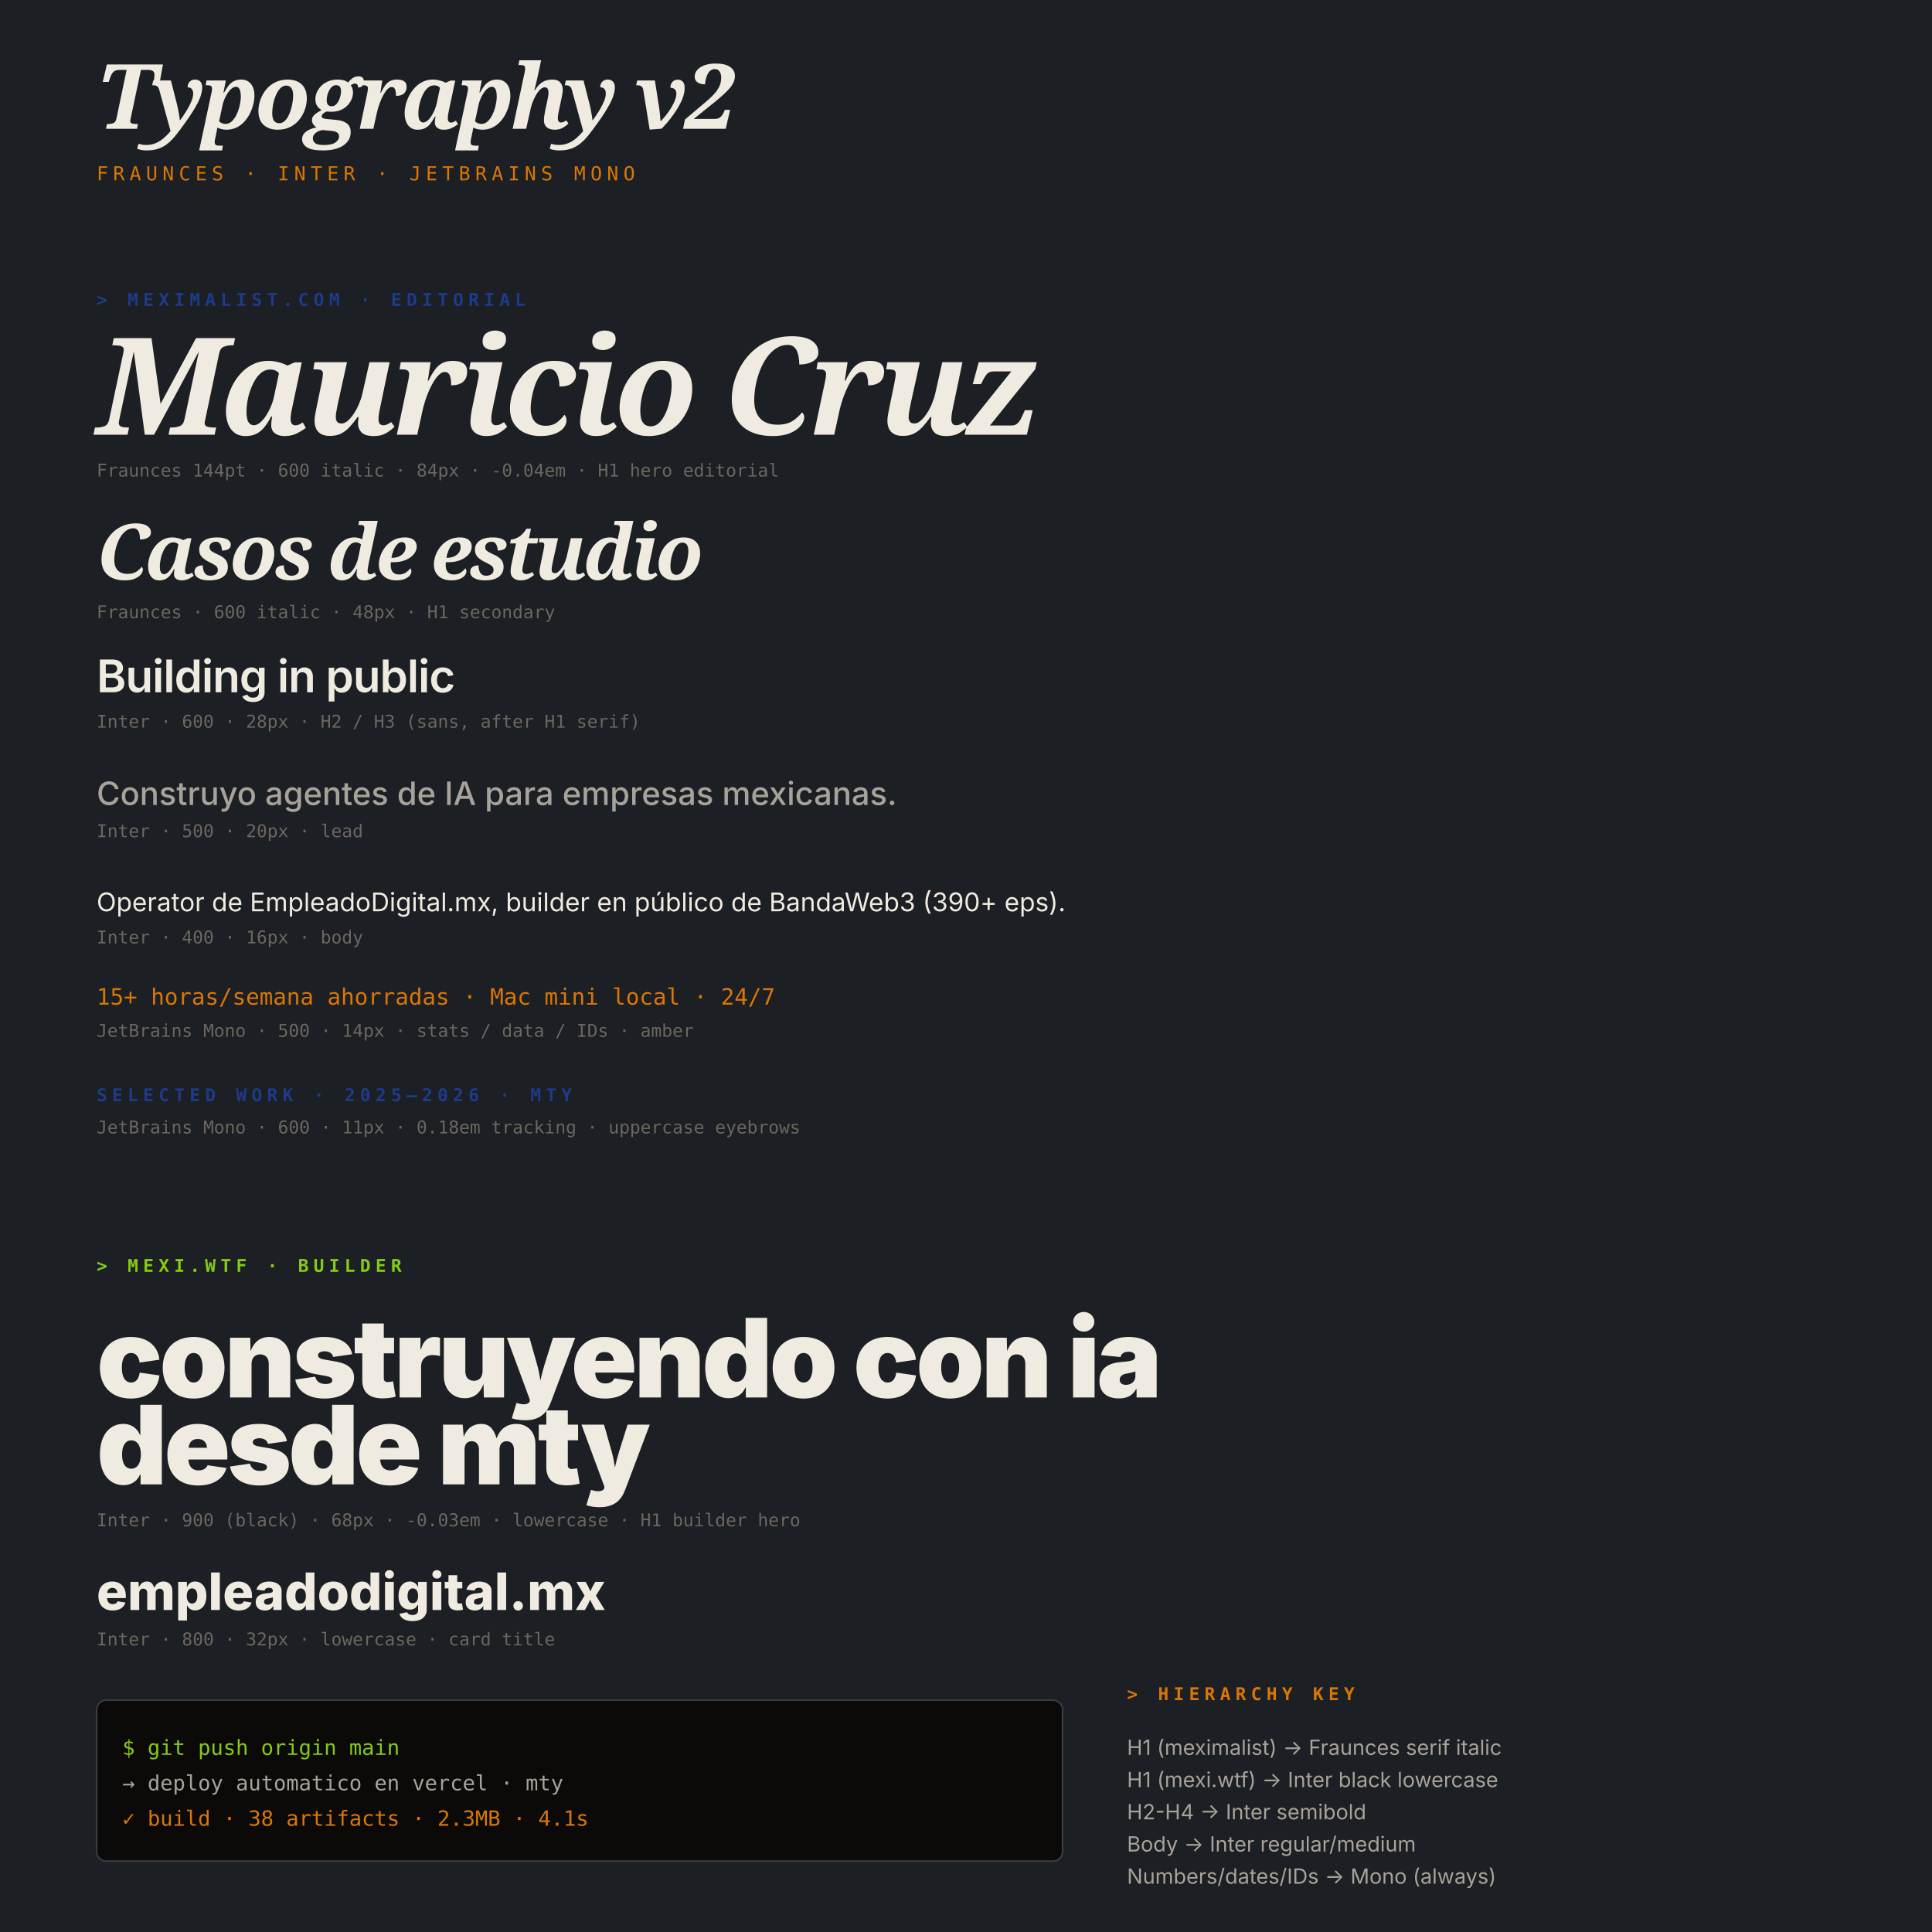
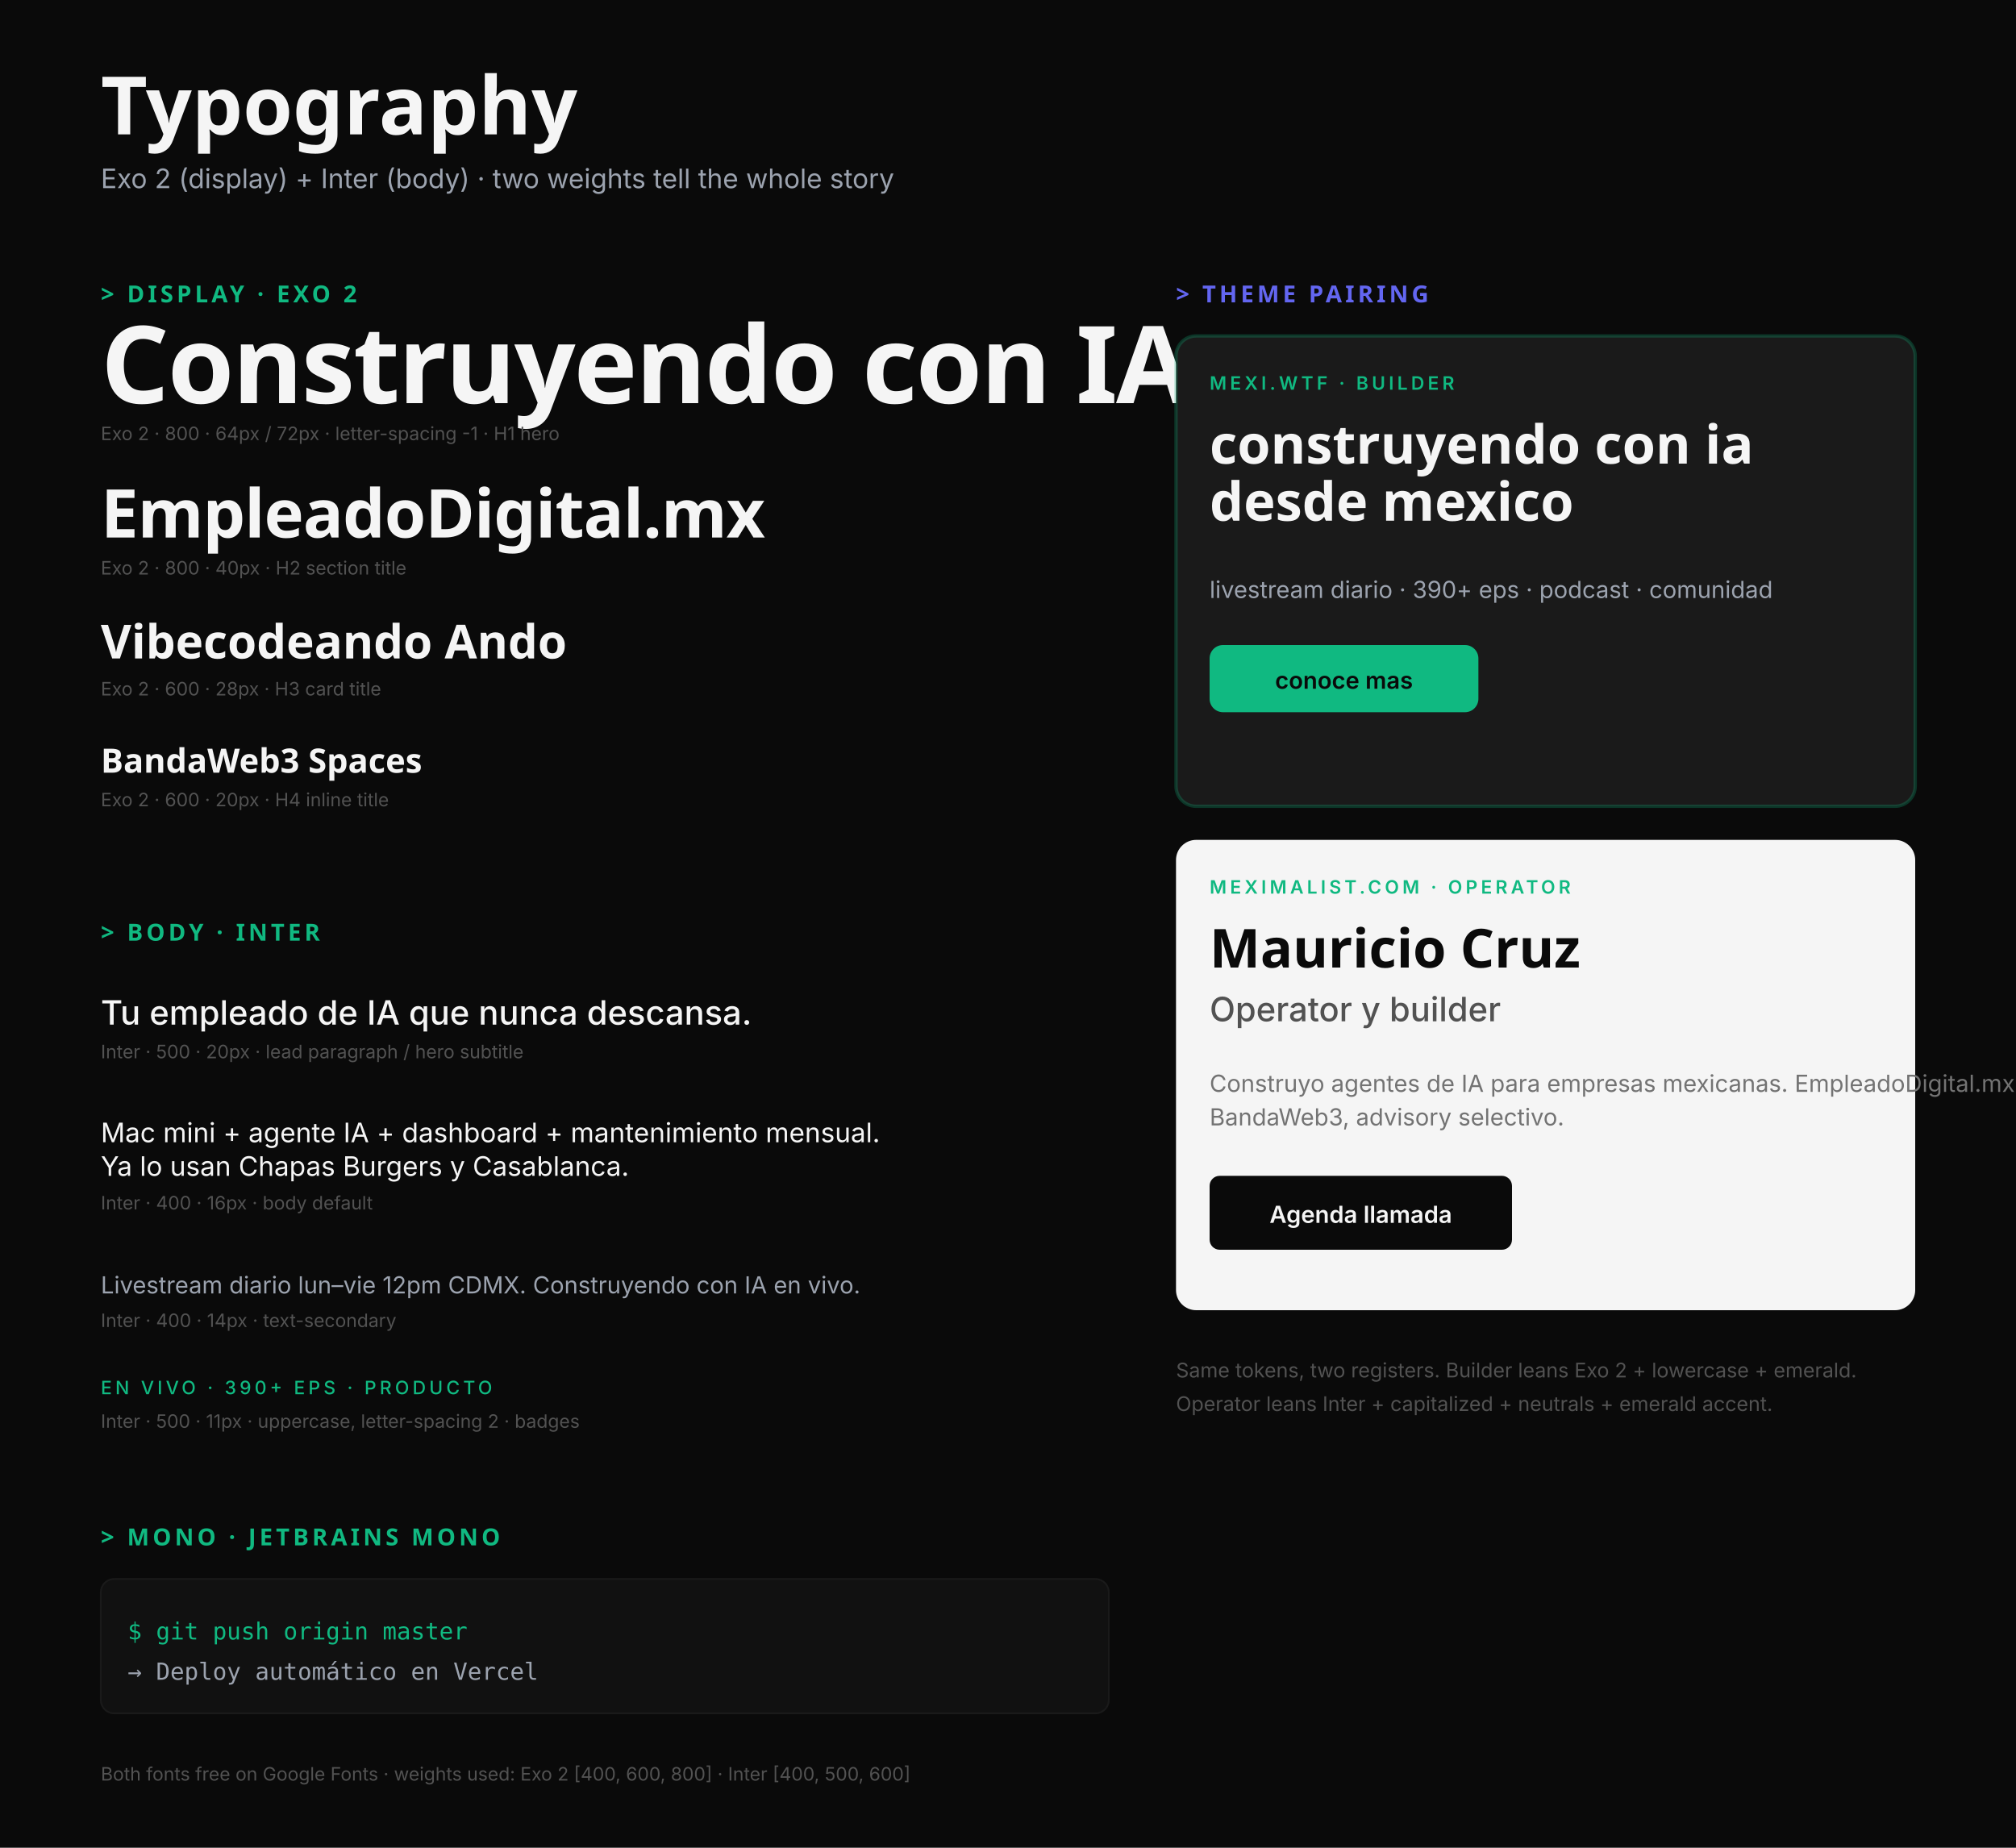
- <svg xmlns="http://www.w3.org/2000/svg" viewBox="0 0 1200 1200" width="1200" height="1200">
-   <rect width="1200" height="1200" fill="#1c1f23" />
-   <text x="60" y="80" font-family="'Fraunces 144pt', serif" font-style="italic" font-weight="600" font-size="56" fill="#f0ebe0" letter-spacing="-2">Typography v2</text>
-   <text x="60" y="112" font-family="'JetBrains Mono', monospace" font-size="12" fill="#d97706" letter-spacing="3">FRAUNCES · INTER · JETBRAINS MONO</text>
-   <text x="60" y="190" font-family="'JetBrains Mono', monospace" font-weight="600" font-size="11" fill="#1e3a8a" letter-spacing="3">&gt; MEXIMALIST.COM · EDITORIAL</text>
-   <text x="60" y="270" font-family="'Fraunces 144pt', serif" font-style="italic" font-weight="600" font-size="84" fill="#f0ebe0" letter-spacing="-3">Mauricio Cruz</text>
-   <text x="60" y="296" font-family="'JetBrains Mono', monospace" font-size="11" fill="#6b6660">Fraunces 144pt · 600 italic · 84px · -0.04em · H1 hero editorial</text>
-   <text x="60" y="360" font-family="'Fraunces 144pt', serif" font-style="italic" font-weight="600" font-size="48" fill="#f0ebe0" letter-spacing="-2">Casos de estudio</text>
-   <text x="60" y="384" font-family="'JetBrains Mono', monospace" font-size="11" fill="#6b6660">Fraunces · 600 italic · 48px · H1 secondary</text>
-   <text x="60" y="430" font-family="'Inter', sans-serif" font-weight="600" font-size="28" fill="#f0ebe0" letter-spacing="-0.5">Building in public</text>
-   <text x="60" y="452" font-family="'JetBrains Mono', monospace" font-size="11" fill="#6b6660">Inter · 600 · 28px · H2 / H3 (sans, after H1 serif)</text>
-   <text x="60" y="500" font-family="'Inter', sans-serif" font-weight="500" font-size="20" fill="#a8a39a">Construyo agentes de IA para empresas mexicanas.</text>
-   <text x="60" y="520" font-family="'JetBrains Mono', monospace" font-size="11" fill="#6b6660">Inter · 500 · 20px · lead</text>
-   <text x="60" y="566" font-family="'Inter', sans-serif" font-weight="400" font-size="16" fill="#f0ebe0">Operator de EmpleadoDigital.mx, builder en público de BandaWeb3 (390+ eps).</text>
-   <text x="60" y="586" font-family="'JetBrains Mono', monospace" font-size="11" fill="#6b6660">Inter · 400 · 16px · body</text>
-   <text x="60" y="624" font-family="'JetBrains Mono', monospace" font-weight="500" font-size="14" fill="#d97706">15+ horas/semana ahorradas · Mac mini local · 24/7</text>
-   <text x="60" y="644" font-family="'JetBrains Mono', monospace" font-size="11" fill="#6b6660">JetBrains Mono · 500 · 14px · stats / data / IDs · amber</text>
-   <text x="60" y="684" font-family="'JetBrains Mono', monospace" font-weight="600" font-size="11" fill="#1e3a8a" letter-spacing="3">SELECTED WORK · 2025–2026 · MTY</text>
-   <text x="60" y="704" font-family="'JetBrains Mono', monospace" font-size="11" fill="#6b6660">JetBrains Mono · 600 · 11px · 0.18em tracking · uppercase eyebrows</text>
-   <text x="60" y="790" font-family="'JetBrains Mono', monospace" font-weight="600" font-size="11" fill="#84cc16" letter-spacing="3">&gt; MEXI.WTF · BUILDER</text>
-   <text x="60" y="868" font-family="'Inter', sans-serif" font-weight="900" font-size="68" fill="#f0ebe0" letter-spacing="-2">construyendo con ia</text>
-   <text x="60" y="922" font-family="'Inter', sans-serif" font-weight="900" font-size="68" fill="#f0ebe0" letter-spacing="-2">desde mty</text>
-   <text x="60" y="948" font-family="'JetBrains Mono', monospace" font-size="11" fill="#6b6660">Inter · 900 (black) · 68px · -0.03em · lowercase · H1 builder hero</text>
-   <text x="60" y="1000" font-family="'Inter', sans-serif" font-weight="800" font-size="32" fill="#f0ebe0">empleadodigital.mx</text>
-   <text x="60" y="1022" font-family="'JetBrains Mono', monospace" font-size="11" fill="#6b6660">Inter · 800 · 32px · lowercase · card title</text>
-   <rect x="60" y="1056" width="600" height="100" rx="6" fill="#0c0a09" stroke="#3a3d42" />
-   <text x="76" y="1090" font-family="'JetBrains Mono', monospace" font-weight="500" font-size="13" fill="#84cc16">$ git push origin main</text>
-   <text x="76" y="1112" font-family="'JetBrains Mono', monospace" font-weight="400" font-size="13" fill="#a8a39a">→ deploy automatico en vercel · mty</text>
-   <text x="76" y="1134" font-family="'JetBrains Mono', monospace" font-weight="400" font-size="13" fill="#d97706">✓ build · 38 artifacts · 2.3MB · 4.1s</text>
-   <text x="700" y="1056" font-family="'JetBrains Mono', monospace" font-weight="600" font-size="11" fill="#d97706" letter-spacing="3">&gt; HIERARCHY KEY</text>
-   <text x="700" y="1090" font-family="'Inter', sans-serif" font-size="13" fill="#a8a39a">H1 (meximalist) → Fraunces serif italic</text>
-   <text x="700" y="1110" font-family="'Inter', sans-serif" font-size="13" fill="#a8a39a">H1 (mexi.wtf) → Inter black lowercase</text>
-   <text x="700" y="1130" font-family="'Inter', sans-serif" font-size="13" fill="#a8a39a">H2-H4 → Inter semibold</text>
-   <text x="700" y="1150" font-family="'Inter', sans-serif" font-size="13" fill="#a8a39a">Body → Inter regular/medium</text>
-   <text x="700" y="1170" font-family="'Inter', sans-serif" font-size="13" fill="#a8a39a">Numbers/dates/IDs → Mono (always)</text>
+ <svg xmlns="http://www.w3.org/2000/svg" viewBox="0 0 1200 1100" width="1200" height="1100">
+   <rect width="1200" height="1100" fill="#0a0a0a" />
+   <text x="60" y="80" font-family="'Exo 2', sans-serif" font-weight="800" font-size="48" fill="#f5f5f5">Typography</text>
+   <text x="60" y="112" font-family="'Inter', sans-serif" font-weight="400" font-size="16" fill="#9ca3af">Exo 2 (display) + Inter (body) · two weights tell the whole story</text>
+   <text x="60" y="180" font-family="'Exo 2', sans-serif" font-weight="600" font-size="14" fill="#10b981" letter-spacing="2">&gt; DISPLAY · EXO 2</text>
+   <text x="60" y="240" font-family="'Exo 2', sans-serif" font-weight="800" font-size="64" fill="#f5f5f5" letter-spacing="-1">Construyendo con IA</text>
+   <text x="60" y="262" font-family="'Inter', sans-serif" font-size="11" fill="#525252">Exo 2 · 800 · 64px / 72px · letter-spacing -1 · H1 hero</text>
+   <text x="60" y="320" font-family="'Exo 2', sans-serif" font-weight="800" font-size="40" fill="#f5f5f5" letter-spacing="-0.5">EmpleadoDigital.mx</text>
+   <text x="60" y="342" font-family="'Inter', sans-serif" font-size="11" fill="#525252">Exo 2 · 800 · 40px · H2 section title</text>
+   <text x="60" y="392" font-family="'Exo 2', sans-serif" font-weight="600" font-size="28" fill="#f5f5f5">Vibecodeando Ando</text>
+   <text x="60" y="414" font-family="'Inter', sans-serif" font-size="11" fill="#525252">Exo 2 · 600 · 28px · H3 card title</text>
+   <text x="60" y="460" font-family="'Exo 2', sans-serif" font-weight="600" font-size="20" fill="#f5f5f5">BandaWeb3 Spaces</text>
+   <text x="60" y="480" font-family="'Inter', sans-serif" font-size="11" fill="#525252">Exo 2 · 600 · 20px · H4 inline title</text>
+   <text x="60" y="560" font-family="'Exo 2', sans-serif" font-weight="600" font-size="14" fill="#10b981" letter-spacing="2">&gt; BODY · INTER</text>
+   <text x="60" y="610" font-family="'Inter', sans-serif" font-weight="500" font-size="20" fill="#f5f5f5">Tu empleado de IA que nunca descansa.</text>
+   <text x="60" y="630" font-family="'Inter', sans-serif" font-size="11" fill="#525252">Inter · 500 · 20px · lead paragraph / hero subtitle</text>
+   <text x="60" y="680" font-family="'Inter', sans-serif" font-weight="400" font-size="16" fill="#f5f5f5">Mac mini + agente IA + dashboard + mantenimiento mensual.</text>
+   <text x="60" y="700" font-family="'Inter', sans-serif" font-weight="400" font-size="16" fill="#f5f5f5">Ya lo usan Chapas Burgers y Casablanca.</text>
+   <text x="60" y="720" font-family="'Inter', sans-serif" font-size="11" fill="#525252">Inter · 400 · 16px · body default</text>
+   <text x="60" y="770" font-family="'Inter', sans-serif" font-weight="400" font-size="14" fill="#9ca3af">Livestream diario lun–vie 12pm CDMX. Construyendo con IA en vivo.</text>
+   <text x="60" y="790" font-family="'Inter', sans-serif" font-size="11" fill="#525252">Inter · 400 · 14px · text-secondary</text>
+   <text x="60" y="830" font-family="'Inter', sans-serif" font-weight="500" font-size="11" fill="#10b981" letter-spacing="2">EN VIVO · 390+ EPS · PRODUCTO</text>
+   <text x="60" y="850" font-family="'Inter', sans-serif" font-size="11" fill="#525252">Inter · 500 · 11px · uppercase, letter-spacing 2 · badges</text>
+   <text x="60" y="920" font-family="'Exo 2', sans-serif" font-weight="600" font-size="14" fill="#10b981" letter-spacing="2">&gt; MONO · JETBRAINS MONO</text>
+   <rect x="60" y="940" width="600" height="80" rx="8" fill="#111111" stroke="#1a1a1a" />
+   <text x="76" y="976" font-family="'JetBrains Mono', 'Fira Code', monospace" font-weight="400" font-size="14" fill="#10b981">$ git push origin master</text>
+   <text x="76" y="1000" font-family="'JetBrains Mono', monospace" font-weight="400" font-size="14" fill="#9ca3af">→ Deploy automático en Vercel</text>
+   <text x="700" y="180" font-family="'Exo 2', sans-serif" font-weight="600" font-size="14" fill="#6366f1" letter-spacing="2">&gt; THEME PAIRING</text>
+   <rect x="700" y="200" width="440" height="280" rx="12" fill="#1a1a1a" stroke="#10b981" stroke-width="2" stroke-opacity="0.25" />
+   <text x="720" y="232" font-family="'Inter', sans-serif" font-size="11" font-weight="600" fill="#10b981" letter-spacing="2">MEXI.WTF · BUILDER</text>
+   <text x="720" y="276" font-family="'Exo 2', sans-serif" font-weight="800" font-size="32" fill="#f5f5f5">construyendo con ia</text>
+   <text x="720" y="310" font-family="'Exo 2', sans-serif" font-weight="800" font-size="32" fill="#f5f5f5">desde mexico</text>
+   <text x="720" y="356" font-family="'Inter', sans-serif" font-weight="400" font-size="14" fill="#9ca3af">livestream diario · 390+ eps · podcast · comunidad</text>
+   <rect x="720" y="384" width="160" height="40" rx="8" fill="#10b981" />
+   <text x="800" y="410" font-family="'Inter', sans-serif" font-weight="600" font-size="14" fill="#0a0a0a" text-anchor="middle">conoce mas</text>
+   <rect x="700" y="500" width="440" height="280" rx="12" fill="#f5f5f5" />
+   <text x="720" y="532" font-family="'Inter', sans-serif" font-size="11" font-weight="600" fill="#10b981" letter-spacing="2">MEXIMALIST.COM · OPERATOR</text>
+   <text x="720" y="576" font-family="'Exo 2', sans-serif" font-weight="800" font-size="32" fill="#0a0a0a">Mauricio Cruz</text>
+   <text x="720" y="608" font-family="'Inter', sans-serif" font-weight="500" font-size="20" fill="#525252">Operator y builder</text>
+   <text x="720" y="650" font-family="'Inter', sans-serif" font-weight="400" font-size="14" fill="#737373">Construyo agentes de IA para empresas mexicanas. EmpleadoDigital.mx,</text>
+   <text x="720" y="670" font-family="'Inter', sans-serif" font-weight="400" font-size="14" fill="#737373">BandaWeb3, advisory selectivo.</text>
+   <rect x="720" y="700" width="180" height="44" rx="6" fill="#0a0a0a" />
+   <text x="810" y="728" font-family="'Inter', sans-serif" font-weight="600" font-size="14" fill="#f5f5f5" text-anchor="middle">Agenda llamada</text>
+   <text x="700" y="820" font-family="'Inter', sans-serif" font-size="12" fill="#525252">Same tokens, two registers. Builder leans Exo 2 + lowercase + emerald.</text>
+   <text x="700" y="840" font-family="'Inter', sans-serif" font-size="12" fill="#525252">Operator leans Inter + capitalized + neutrals + emerald accent.</text>
+   <text x="60" y="1060" font-family="'Inter', sans-serif" font-size="11" fill="#525252">Both fonts free on Google Fonts · weights used: Exo 2 [400, 600, 800] · Inter [400, 500, 600]</text>
</svg>
